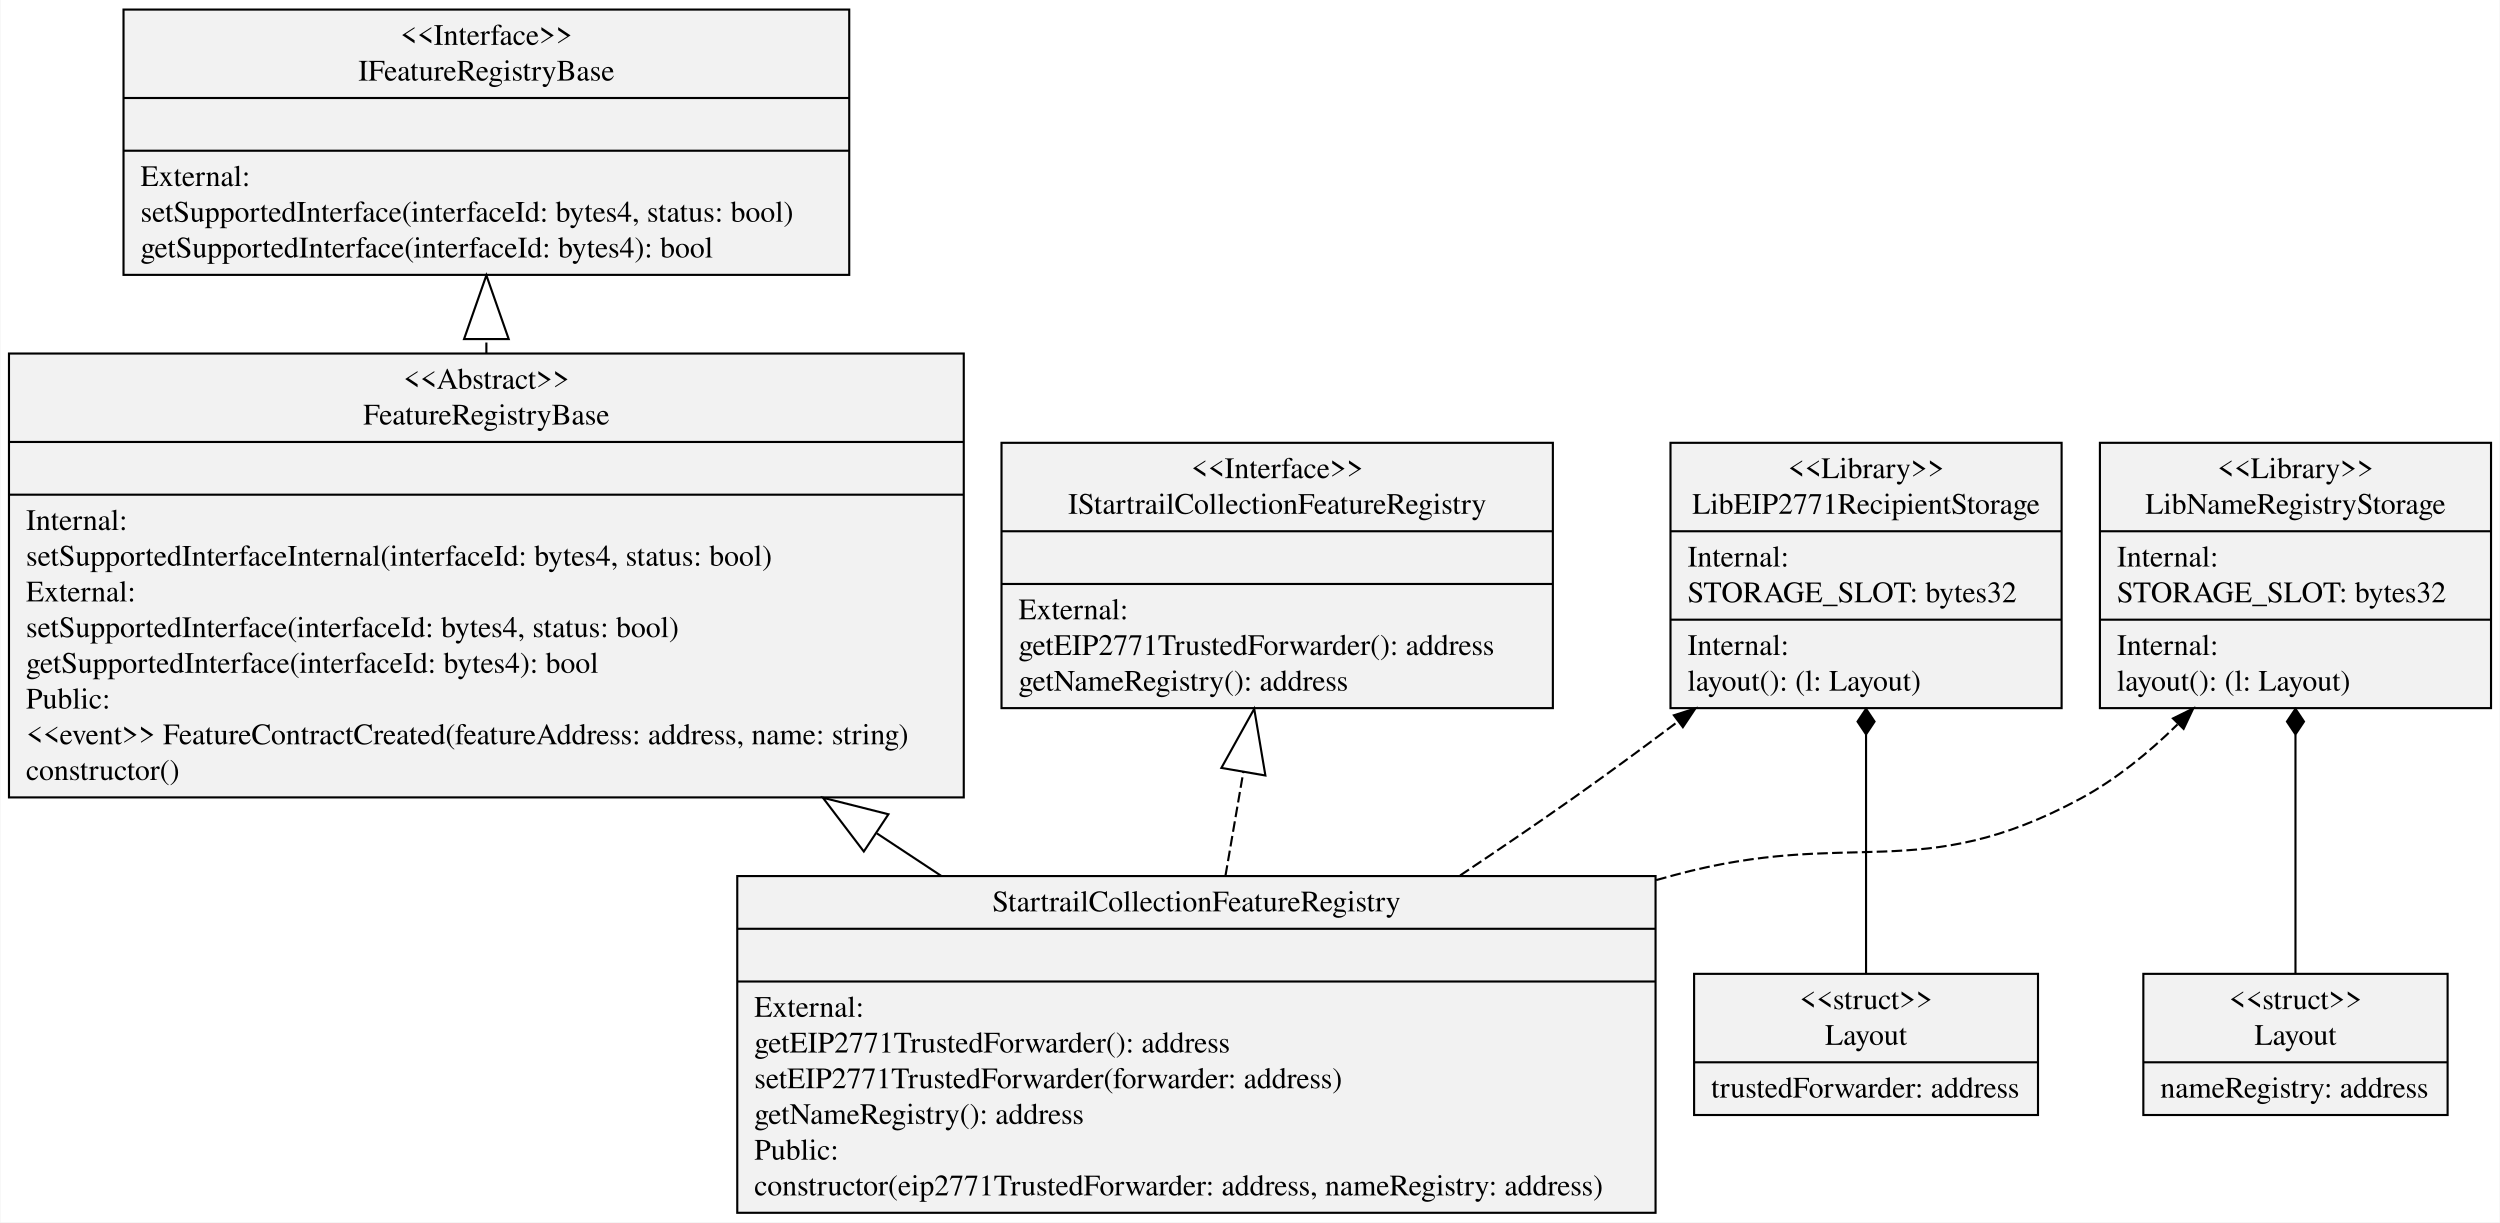
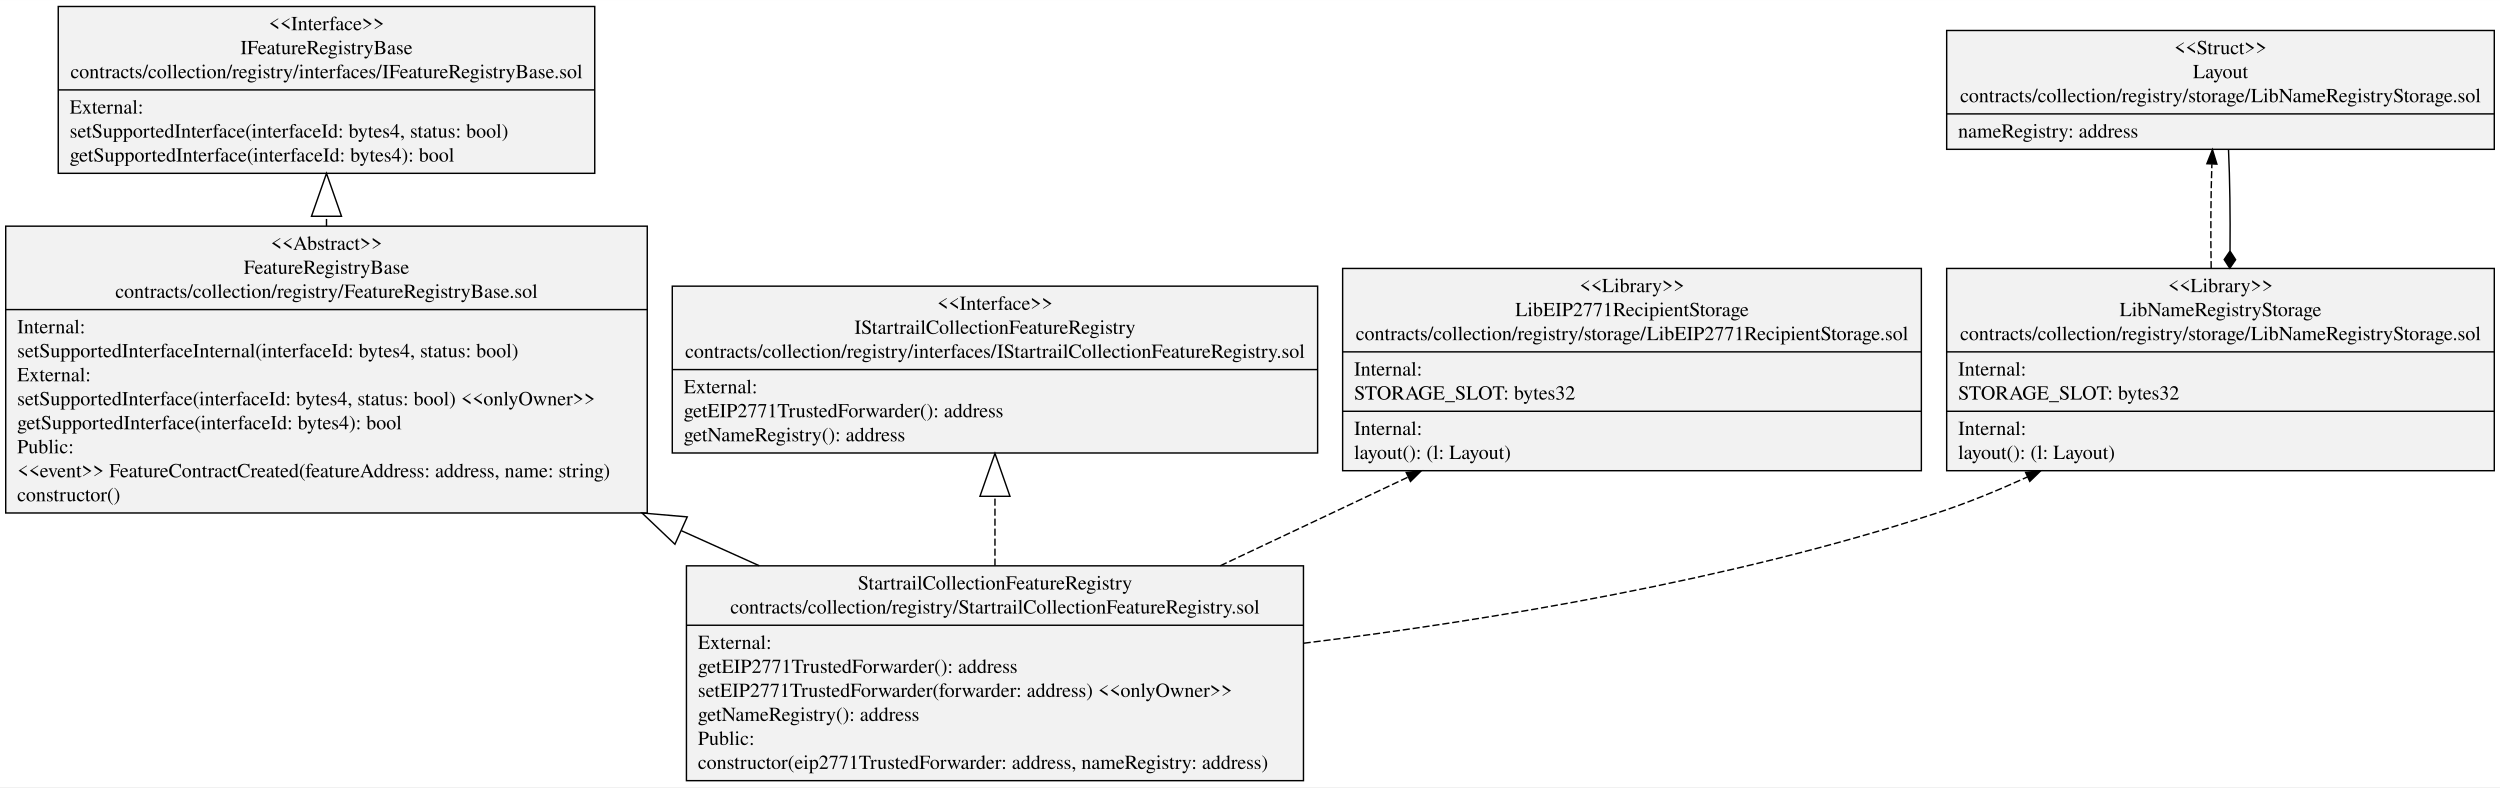
- <svg xmlns="http://www.w3.org/2000/svg" width="1176pt" height="575pt" viewBox="0.00 0.00 1175.55 575.00">
-   <g id="graph0" class="graph" transform="scale(1 1) rotate(0) translate(4 571)">
-     <polygon fill="#ffffff" stroke="transparent" points="-4,4 -4,-571 1171.554,-571 1171.554,4 -4,4" />
+ <svg xmlns="http://www.w3.org/2000/svg" width="1750pt" height="551pt" viewBox="0.00 0.00 1750.27 551.00">
+   <g id="graph0" class="graph" transform="scale(1 1) rotate(0) translate(4 547)">
+     <polygon fill="white" stroke="transparent" points="-4,4 -4,-547 1746.27,-547 1746.27,4 -4,4" />
    <g id="node1" class="node">
-       <polygon fill="#f2f2f2" stroke="#000000" points="0,-195.9 0,-404.7 449.129,-404.7 449.129,-195.9 0,-195.9" />
-       <text text-anchor="middle" x="224.565" y="-388.1" font-family="Times,serif" font-size="14.00" fill="#000000">&lt;&lt;Abstract&gt;&gt;</text>
-       <text text-anchor="middle" x="224.565" y="-371.3" font-family="Times,serif" font-size="14.00" fill="#000000">FeatureRegistryBase</text>
-       <polyline fill="none" stroke="#000000" points="0,-363.1 449.129,-363.1 " />
-       <text text-anchor="middle" x="224.565" y="-346.5" font-family="Times,serif" font-size="14.00" fill="#000000"> </text>
-       <polyline fill="none" stroke="#000000" points="0,-338.3 449.129,-338.3 " />
-       <text text-anchor="start" x="8" y="-321.7" font-family="Times,serif" font-size="14.00" fill="#000000">Internal:</text>
-       <text text-anchor="start" x="8" y="-304.9" font-family="Times,serif" font-size="14.00" fill="#000000">    setSupportedInterfaceInternal(interfaceId: bytes4, status: bool)</text>
-       <text text-anchor="start" x="8" y="-288.1" font-family="Times,serif" font-size="14.00" fill="#000000">External:</text>
-       <text text-anchor="start" x="8" y="-271.3" font-family="Times,serif" font-size="14.00" fill="#000000">    setSupportedInterface(interfaceId: bytes4, status: bool)</text>
-       <text text-anchor="start" x="8" y="-254.5" font-family="Times,serif" font-size="14.00" fill="#000000">    getSupportedInterface(interfaceId: bytes4): bool</text>
-       <text text-anchor="start" x="8" y="-237.7" font-family="Times,serif" font-size="14.00" fill="#000000">Public:</text>
-       <text text-anchor="start" x="8" y="-220.9" font-family="Times,serif" font-size="14.00" fill="#000000">    &lt;&lt;event&gt;&gt; FeatureContractCreated(featureAddress: address, name: string)</text>
-       <text text-anchor="start" x="8" y="-204.1" font-family="Times,serif" font-size="14.00" fill="#000000">    constructor()</text>
+       <polygon fill="#f2f2f2" stroke="black" points="0,-187.9 0,-388.7 449.15,-388.7 449.15,-187.9 0,-187.9" />
+       <text text-anchor="middle" x="224.58" y="-372.1" font-family="Times,serif" font-size="14.00">&lt;&lt;Abstract&gt;&gt;</text>
+       <text text-anchor="middle" x="224.58" y="-355.3" font-family="Times,serif" font-size="14.00">FeatureRegistryBase</text>
+       <text text-anchor="middle" x="224.58" y="-338.5" font-family="Times,serif" font-size="14.00">contracts/collection/registry/FeatureRegistryBase.sol</text>
+       <polyline fill="none" stroke="black" points="0,-330.3 449.15,-330.3 " />
+       <text text-anchor="start" x="8" y="-313.7" font-family="Times,serif" font-size="14.00">Internal:</text>
+       <text text-anchor="start" x="8" y="-296.9" font-family="Times,serif" font-size="14.00">    setSupportedInterfaceInternal(interfaceId: bytes4, status: bool)</text>
+       <text text-anchor="start" x="8" y="-280.1" font-family="Times,serif" font-size="14.00">External:</text>
+       <text text-anchor="start" x="8" y="-263.3" font-family="Times,serif" font-size="14.00">    setSupportedInterface(interfaceId: bytes4, status: bool) &lt;&lt;onlyOwner&gt;&gt;</text>
+       <text text-anchor="start" x="8" y="-246.5" font-family="Times,serif" font-size="14.00">    getSupportedInterface(interfaceId: bytes4): bool</text>
+       <text text-anchor="start" x="8" y="-229.7" font-family="Times,serif" font-size="14.00">Public:</text>
+       <text text-anchor="start" x="8" y="-212.9" font-family="Times,serif" font-size="14.00">    &lt;&lt;event&gt;&gt; FeatureContractCreated(featureAddress: address, name: string)</text>
+       <text text-anchor="start" x="8" y="-196.1" font-family="Times,serif" font-size="14.00">    constructor()</text>
    </g>
    <g id="node3" class="node">
-       <polygon fill="#f2f2f2" stroke="#000000" points="53.876,-441.7 53.876,-566.5 395.254,-566.5 395.254,-441.7 53.876,-441.7" />
-       <text text-anchor="middle" x="224.565" y="-549.9" font-family="Times,serif" font-size="14.00" fill="#000000">&lt;&lt;Interface&gt;&gt;</text>
-       <text text-anchor="middle" x="224.565" y="-533.1" font-family="Times,serif" font-size="14.00" fill="#000000">IFeatureRegistryBase</text>
-       <polyline fill="none" stroke="#000000" points="53.876,-524.9 395.254,-524.9 " />
-       <text text-anchor="middle" x="224.565" y="-508.3" font-family="Times,serif" font-size="14.00" fill="#000000"> </text>
-       <polyline fill="none" stroke="#000000" points="53.876,-500.1 395.254,-500.1 " />
-       <text text-anchor="start" x="61.876" y="-483.5" font-family="Times,serif" font-size="14.00" fill="#000000">External:</text>
-       <text text-anchor="start" x="61.876" y="-466.7" font-family="Times,serif" font-size="14.00" fill="#000000">     setSupportedInterface(interfaceId: bytes4, status: bool)</text>
-       <text text-anchor="start" x="61.876" y="-449.9" font-family="Times,serif" font-size="14.00" fill="#000000">     getSupportedInterface(interfaceId: bytes4): bool</text>
+       <polygon fill="#f2f2f2" stroke="black" points="36.78,-425.7 36.78,-542.5 412.38,-542.5 412.38,-425.7 36.78,-425.7" />
+       <text text-anchor="middle" x="224.58" y="-525.9" font-family="Times,serif" font-size="14.00">&lt;&lt;Interface&gt;&gt;</text>
+       <text text-anchor="middle" x="224.58" y="-509.1" font-family="Times,serif" font-size="14.00">IFeatureRegistryBase</text>
+       <text text-anchor="middle" x="224.58" y="-492.3" font-family="Times,serif" font-size="14.00">contracts/collection/registry/interfaces/IFeatureRegistryBase.sol</text>
+       <polyline fill="none" stroke="black" points="36.78,-484.1 412.38,-484.1 " />
+       <text text-anchor="start" x="44.78" y="-467.5" font-family="Times,serif" font-size="14.00">External:</text>
+       <text text-anchor="start" x="44.78" y="-450.7" font-family="Times,serif" font-size="14.00">     setSupportedInterface(interfaceId: bytes4, status: bool)</text>
+       <text text-anchor="start" x="44.78" y="-433.9" font-family="Times,serif" font-size="14.00">     getSupportedInterface(interfaceId: bytes4): bool</text>
+     </g>
+     <g id="edge1" class="edge">
+       <path fill="none" stroke="black" stroke-dasharray="5,2" d="M224.58,-388.75C224.58,-391.03 224.58,-393.3 224.58,-395.56" />
+       <polygon fill="none" stroke="black" points="214.08,-395.64 224.58,-425.64 235.08,-395.64 214.08,-395.64" />
+     </g>
+     <g id="node2" class="node">
+       <polygon fill="#f2f2f2" stroke="black" points="476.58,-0.5 476.58,-150.9 908.57,-150.9 908.57,-0.5 476.58,-0.5" />
+       <text text-anchor="middle" x="692.58" y="-134.3" font-family="Times,serif" font-size="14.00">StartrailCollectionFeatureRegistry</text>
+       <text text-anchor="middle" x="692.58" y="-117.5" font-family="Times,serif" font-size="14.00">contracts/collection/registry/StartrailCollectionFeatureRegistry.sol</text>
+       <polyline fill="none" stroke="black" points="476.58,-109.3 908.57,-109.3 " />
+       <text text-anchor="start" x="484.58" y="-92.7" font-family="Times,serif" font-size="14.00">External:</text>
+       <text text-anchor="start" x="484.58" y="-75.9" font-family="Times,serif" font-size="14.00">    getEIP2771TrustedForwarder(): address</text>
+       <text text-anchor="start" x="484.58" y="-59.1" font-family="Times,serif" font-size="14.00">    setEIP2771TrustedForwarder(forwarder: address) &lt;&lt;onlyOwner&gt;&gt;</text>
+       <text text-anchor="start" x="484.58" y="-42.3" font-family="Times,serif" font-size="14.00">    getNameRegistry(): address</text>
+       <text text-anchor="start" x="484.58" y="-25.5" font-family="Times,serif" font-size="14.00">Public:</text>
+       <text text-anchor="start" x="484.58" y="-8.7" font-family="Times,serif" font-size="14.00">    constructor(eip2771TrustedForwarder: address, nameRegistry: address)</text>
    </g>
    <g id="edge3" class="edge">
-       <path fill="none" stroke="#000000" stroke-dasharray="5,2" d="M224.565,-404.887C224.565,-407.037 224.565,-409.185 224.565,-411.328" />
-       <polygon fill="none" stroke="#000000" points="214.065,-411.499 224.565,-441.499 235.065,-411.499 214.065,-411.499" />
+       <path fill="none" stroke="black" d="M527.58,-150.95C509.82,-158.94 491.49,-167.19 473.03,-175.5" />
+       <polygon fill="none" stroke="black" points="468.52,-166.01 445.47,-187.9 477.14,-185.16 468.52,-166.01" />
    </g>
-     <g id="node2" class="node">
-       <polygon fill="#f2f2f2" stroke="#000000" points="342.583,-.5 342.583,-158.9 774.546,-158.9 774.546,-.5 342.583,-.5" />
-       <text text-anchor="middle" x="558.565" y="-142.3" font-family="Times,serif" font-size="14.00" fill="#000000">StartrailCollectionFeatureRegistry</text>
-       <polyline fill="none" stroke="#000000" points="342.583,-134.1 774.546,-134.1 " />
-       <text text-anchor="middle" x="558.565" y="-117.5" font-family="Times,serif" font-size="14.00" fill="#000000"> </text>
-       <polyline fill="none" stroke="#000000" points="342.583,-109.3 774.546,-109.3 " />
-       <text text-anchor="start" x="350.583" y="-92.7" font-family="Times,serif" font-size="14.00" fill="#000000">External:</text>
-       <text text-anchor="start" x="350.583" y="-75.9" font-family="Times,serif" font-size="14.00" fill="#000000">    getEIP2771TrustedForwarder(): address</text>
-       <text text-anchor="start" x="350.583" y="-59.1" font-family="Times,serif" font-size="14.00" fill="#000000">    setEIP2771TrustedForwarder(forwarder: address)</text>
-       <text text-anchor="start" x="350.583" y="-42.3" font-family="Times,serif" font-size="14.00" fill="#000000">    getNameRegistry(): address</text>
-       <text text-anchor="start" x="350.583" y="-25.5" font-family="Times,serif" font-size="14.00" fill="#000000">Public:</text>
-       <text text-anchor="start" x="350.583" y="-8.7" font-family="Times,serif" font-size="14.00" fill="#000000">    constructor(eip2771TrustedForwarder: address, nameRegistry: address)</text>
+     <g id="node4" class="node">
+       <polygon fill="#f2f2f2" stroke="black" points="466.67,-229.9 466.67,-346.7 918.48,-346.7 918.48,-229.9 466.67,-229.9" />
+       <text text-anchor="middle" x="692.58" y="-330.1" font-family="Times,serif" font-size="14.00">&lt;&lt;Interface&gt;&gt;</text>
+       <text text-anchor="middle" x="692.58" y="-313.3" font-family="Times,serif" font-size="14.00">IStartrailCollectionFeatureRegistry</text>
+       <text text-anchor="middle" x="692.58" y="-296.5" font-family="Times,serif" font-size="14.00">contracts/collection/registry/interfaces/IStartrailCollectionFeatureRegistry.sol</text>
+       <polyline fill="none" stroke="black" points="466.67,-288.3 918.48,-288.3 " />
+       <text text-anchor="start" x="474.67" y="-271.7" font-family="Times,serif" font-size="14.00">External:</text>
+       <text text-anchor="start" x="474.67" y="-254.9" font-family="Times,serif" font-size="14.00">     getEIP2771TrustedForwarder(): address</text>
+       <text text-anchor="start" x="474.67" y="-238.1" font-family="Times,serif" font-size="14.00">     getNameRegistry(): address</text>
+     </g>
+     <g id="edge2" class="edge">
+       <path fill="none" stroke="black" stroke-dasharray="5,2" d="M692.58,-150.95C692.58,-166.58 692.58,-183.21 692.58,-199.29" />
+       <polygon fill="none" stroke="black" points="682.08,-199.59 692.58,-229.59 703.08,-199.59 682.08,-199.59" />
+     </g>
+     <g id="node5" class="node">
+       <polygon fill="#f2f2f2" stroke="black" points="935.99,-217.5 935.99,-359.1 1341.16,-359.1 1341.16,-217.5 935.99,-217.5" />
+       <text text-anchor="middle" x="1138.58" y="-342.5" font-family="Times,serif" font-size="14.00">&lt;&lt;Library&gt;&gt;</text>
+       <text text-anchor="middle" x="1138.58" y="-325.7" font-family="Times,serif" font-size="14.00">LibEIP2771RecipientStorage</text>
+       <text text-anchor="middle" x="1138.58" y="-308.9" font-family="Times,serif" font-size="14.00">contracts/collection/registry/storage/LibEIP2771RecipientStorage.sol</text>
+       <polyline fill="none" stroke="black" points="935.99,-300.7 1341.16,-300.7 " />
+       <text text-anchor="start" x="943.99" y="-284.1" font-family="Times,serif" font-size="14.00">Internal:</text>
+       <text text-anchor="start" x="943.99" y="-267.3" font-family="Times,serif" font-size="14.00">   STORAGE_SLOT: bytes32</text>
+       <polyline fill="none" stroke="black" points="935.99,-259.1 1341.16,-259.1 " />
+       <text text-anchor="start" x="943.99" y="-242.5" font-family="Times,serif" font-size="14.00">Internal:</text>
+       <text text-anchor="start" x="943.99" y="-225.7" font-family="Times,serif" font-size="14.00">    layout(): (l: Layout)</text>
+     </g>
+     <g id="edge4" class="edge">
+       <path fill="none" stroke="black" stroke-dasharray="5,2" d="M850.29,-150.94C876.12,-163.12 902.6,-175.6 927.58,-187.4 945.13,-195.69 963.51,-204.38 981.78,-213.02" />
+       <polygon fill="black" stroke="black" points="980.49,-216.28 991.03,-217.4 983.49,-209.96 980.49,-216.28" />
+     </g>
+     <g id="node7" class="node">
+       <polygon fill="#f2f2f2" stroke="black" points="1358.88,-217.5 1358.88,-359.1 1742.27,-359.1 1742.27,-217.5 1358.88,-217.5" />
+       <text text-anchor="middle" x="1550.58" y="-342.5" font-family="Times,serif" font-size="14.00">&lt;&lt;Library&gt;&gt;</text>
+       <text text-anchor="middle" x="1550.58" y="-325.7" font-family="Times,serif" font-size="14.00">LibNameRegistryStorage</text>
+       <text text-anchor="middle" x="1550.58" y="-308.9" font-family="Times,serif" font-size="14.00">contracts/collection/registry/storage/LibNameRegistryStorage.sol</text>
+       <polyline fill="none" stroke="black" points="1358.88,-300.7 1742.27,-300.7 " />
+       <text text-anchor="start" x="1366.88" y="-284.1" font-family="Times,serif" font-size="14.00">Internal:</text>
+       <text text-anchor="start" x="1366.88" y="-267.3" font-family="Times,serif" font-size="14.00">   STORAGE_SLOT: bytes32</text>
+       <polyline fill="none" stroke="black" points="1358.88,-259.1 1742.27,-259.1 " />
+       <text text-anchor="start" x="1366.88" y="-242.5" font-family="Times,serif" font-size="14.00">Internal:</text>
+       <text text-anchor="start" x="1366.88" y="-225.7" font-family="Times,serif" font-size="14.00">    layout(): (l: Layout)</text>
    </g>
    <g id="edge5" class="edge">
-       <path fill="none" stroke="#000000" d="M438.455,-159.03C428.585,-165.549 418.478,-172.225 408.286,-178.956" />
-       <polygon fill="none" stroke="#000000" points="402.114,-170.449 382.868,-195.744 413.688,-187.972 402.114,-170.449" />
+       <path fill="none" stroke="black" stroke-dasharray="5,2" d="M908.68,-96.71C1038.98,-112.77 1206.98,-140.61 1350.58,-187.4 1372.13,-194.42 1394.26,-203.44 1415.58,-213.18" />
+       <polygon fill="black" stroke="black" points="1414.12,-216.36 1424.66,-217.39 1417.06,-210.01 1414.12,-216.36" />
    </g>
-     <g id="node4" class="node">
-       <polygon fill="#f2f2f2" stroke="#000000" points="466.887,-237.9 466.887,-362.7 726.242,-362.7 726.242,-237.9 466.887,-237.9" />
-       <text text-anchor="middle" x="596.565" y="-346.1" font-family="Times,serif" font-size="14.00" fill="#000000">&lt;&lt;Interface&gt;&gt;</text>
-       <text text-anchor="middle" x="596.565" y="-329.3" font-family="Times,serif" font-size="14.00" fill="#000000">IStartrailCollectionFeatureRegistry</text>
-       <polyline fill="none" stroke="#000000" points="466.887,-321.1 726.242,-321.1 " />
-       <text text-anchor="middle" x="596.565" y="-304.5" font-family="Times,serif" font-size="14.00" fill="#000000"> </text>
-       <polyline fill="none" stroke="#000000" points="466.887,-296.3 726.242,-296.3 " />
-       <text text-anchor="start" x="474.887" y="-279.7" font-family="Times,serif" font-size="14.00" fill="#000000">External:</text>
-       <text text-anchor="start" x="474.887" y="-262.9" font-family="Times,serif" font-size="14.00" fill="#000000">     getEIP2771TrustedForwarder(): address</text>
-       <text text-anchor="start" x="474.887" y="-246.1" font-family="Times,serif" font-size="14.00" fill="#000000">     getNameRegistry(): address</text>
-     </g>
-     <g id="edge4" class="edge">
-       <path fill="none" stroke="#000000" stroke-dasharray="5,2" d="M572.23,-159.03C574.957,-174.863 577.844,-191.622 580.64,-207.851" />
-       <polygon fill="none" stroke="#000000" points="570.316,-209.774 585.756,-237.556 591.011,-206.209 570.316,-209.774" />
-     </g>
-     <g id="node5" class="node">
-       <polygon fill="#f2f2f2" stroke="#000000" points="781.575,-237.9 781.575,-362.7 965.554,-362.7 965.554,-237.9 781.575,-237.9" />
-       <text text-anchor="middle" x="873.565" y="-346.1" font-family="Times,serif" font-size="14.00" fill="#000000">&lt;&lt;Library&gt;&gt;</text>
-       <text text-anchor="middle" x="873.565" y="-329.3" font-family="Times,serif" font-size="14.00" fill="#000000">LibEIP2771RecipientStorage</text>
-       <polyline fill="none" stroke="#000000" points="781.575,-321.1 965.554,-321.1 " />
-       <text text-anchor="start" x="789.575" y="-304.5" font-family="Times,serif" font-size="14.00" fill="#000000">Internal:</text>
-       <text text-anchor="start" x="789.575" y="-287.7" font-family="Times,serif" font-size="14.00" fill="#000000">   STORAGE_SLOT: bytes32</text>
-       <polyline fill="none" stroke="#000000" points="781.575,-279.5 965.554,-279.5 " />
-       <text text-anchor="start" x="789.575" y="-262.9" font-family="Times,serif" font-size="14.00" fill="#000000">Internal:</text>
-       <text text-anchor="start" x="789.575" y="-246.1" font-family="Times,serif" font-size="14.00" fill="#000000">    layout(): (l: Layout)</text>
+     <g id="node6" class="node">
+       <polygon fill="#f2f2f2" stroke="black" points="1358.88,-442.5 1358.88,-525.7 1742.27,-525.7 1742.27,-442.5 1358.88,-442.5" />
+       <text text-anchor="middle" x="1550.58" y="-509.1" font-family="Times,serif" font-size="14.00">&lt;&lt;Struct&gt;&gt;</text>
+       <text text-anchor="middle" x="1550.58" y="-492.3" font-family="Times,serif" font-size="14.00">Layout</text>
+       <text text-anchor="middle" x="1550.58" y="-475.5" font-family="Times,serif" font-size="14.00">contracts/collection/registry/storage/LibNameRegistryStorage.sol</text>
+       <polyline fill="none" stroke="black" points="1358.88,-467.3 1742.27,-467.3 " />
+       <text text-anchor="start" x="1366.88" y="-450.7" font-family="Times,serif" font-size="14.00">nameRegistry: address</text>
    </g>
    <g id="edge6" class="edge">
-       <path fill="none" stroke="#000000" stroke-dasharray="5,2" d="M682.627,-159.194C700.528,-171.126 718.616,-183.442 735.565,-195.4 751.688,-206.776 768.606,-219.207 784.852,-231.405" />
-       <polygon fill="#000000" stroke="#000000" points="783.187,-234.533 793.279,-237.756 787.4,-228.942 783.187,-234.533" />
-     </g>
-     <g id="node7" class="node">
-       <polygon fill="#f2f2f2" stroke="#000000" points="983.575,-237.9 983.575,-362.7 1167.554,-362.7 1167.554,-237.9 983.575,-237.9" />
-       <text text-anchor="middle" x="1075.565" y="-346.1" font-family="Times,serif" font-size="14.00" fill="#000000">&lt;&lt;Library&gt;&gt;</text>
-       <text text-anchor="middle" x="1075.565" y="-329.3" font-family="Times,serif" font-size="14.00" fill="#000000">LibNameRegistryStorage</text>
-       <polyline fill="none" stroke="#000000" points="983.575,-321.1 1167.554,-321.1 " />
-       <text text-anchor="start" x="991.575" y="-304.5" font-family="Times,serif" font-size="14.00" fill="#000000">Internal:</text>
-       <text text-anchor="start" x="991.575" y="-287.7" font-family="Times,serif" font-size="14.00" fill="#000000">   STORAGE_SLOT: bytes32</text>
-       <polyline fill="none" stroke="#000000" points="983.575,-279.5 1167.554,-279.5 " />
-       <text text-anchor="start" x="991.575" y="-262.9" font-family="Times,serif" font-size="14.00" fill="#000000">Internal:</text>
-       <text text-anchor="start" x="991.575" y="-246.1" font-family="Times,serif" font-size="14.00" fill="#000000">    layout(): (l: Layout)</text>
+       <path fill="none" stroke="black" d="M1556.2,-442.28C1557.14,-421.7 1557.49,-395.97 1557.26,-371.52" />
+       <polygon fill="black" stroke="black" points="1557.25,-371.27 1553.17,-365.32 1557.09,-359.27 1561.17,-365.21 1557.25,-371.27" />
    </g>
    <g id="edge7" class="edge">
-       <path fill="none" stroke="#000000" stroke-dasharray="5,2" d="M774.817,-156.996C777.747,-157.816 780.664,-158.618 783.565,-159.4 866.97,-181.888 898.563,-154.341 974.565,-195.4 991.08,-204.322 1006.511,-216.893 1020.098,-230.246" />
-       <polygon fill="#000000" stroke="#000000" points="1017.946,-233.049 1027.452,-237.726 1022.938,-228.142 1017.946,-233.049" />
-     </g>
-     <g id="node6" class="node">
-       <polygon fill="#f2f2f2" stroke="#000000" points="792.679,-46.5 792.679,-112.9 954.45,-112.9 954.45,-46.5 792.679,-46.5" />
-       <text text-anchor="middle" x="873.565" y="-96.3" font-family="Times,serif" font-size="14.00" fill="#000000">&lt;&lt;struct&gt;&gt;</text>
-       <text text-anchor="middle" x="873.565" y="-79.5" font-family="Times,serif" font-size="14.00" fill="#000000">Layout</text>
-       <polyline fill="none" stroke="#000000" points="792.679,-71.3 954.45,-71.3 " />
-       <text text-anchor="start" x="800.679" y="-54.7" font-family="Times,serif" font-size="14.00" fill="#000000">trustedForwarder: address</text>
-     </g>
-     <g id="edge1" class="edge">
-       <path fill="none" stroke="#000000" d="M873.565,-113.204C873.565,-142.896 873.565,-187.327 873.565,-225.441" />
-       <polygon fill="#000000" stroke="#000000" points="873.565,-225.567 877.565,-231.567 873.565,-237.567 869.565,-231.567 873.565,-225.567" />
-     </g>
-     <g id="node8" class="node">
-       <polygon fill="#f2f2f2" stroke="#000000" points="1004.001,-46.5 1004.001,-112.9 1147.128,-112.9 1147.128,-46.5 1004.001,-46.5" />
-       <text text-anchor="middle" x="1075.565" y="-96.3" font-family="Times,serif" font-size="14.00" fill="#000000">&lt;&lt;struct&gt;&gt;</text>
-       <text text-anchor="middle" x="1075.565" y="-79.5" font-family="Times,serif" font-size="14.00" fill="#000000">Layout</text>
-       <polyline fill="none" stroke="#000000" points="1004.001,-71.3 1147.128,-71.3 " />
-       <text text-anchor="start" x="1012.001" y="-54.7" font-family="Times,serif" font-size="14.00" fill="#000000">nameRegistry: address</text>
-     </g>
-     <g id="edge2" class="edge">
-       <path fill="none" stroke="#000000" d="M1075.565,-113.204C1075.565,-142.896 1075.565,-187.327 1075.565,-225.441" />
-       <polygon fill="#000000" stroke="#000000" points="1075.565,-225.567 1079.565,-231.567 1075.565,-237.567 1071.565,-231.567 1075.565,-225.567" />
+       <path fill="none" stroke="black" stroke-dasharray="5,2" d="M1544.06,-359.27C1543.63,-383.32 1543.79,-409.78 1544.55,-432.05" />
+       <polygon fill="black" stroke="black" points="1541.06,-432.43 1544.95,-442.28 1548.06,-432.15 1541.06,-432.43" />
    </g>
  </g>
</svg>
